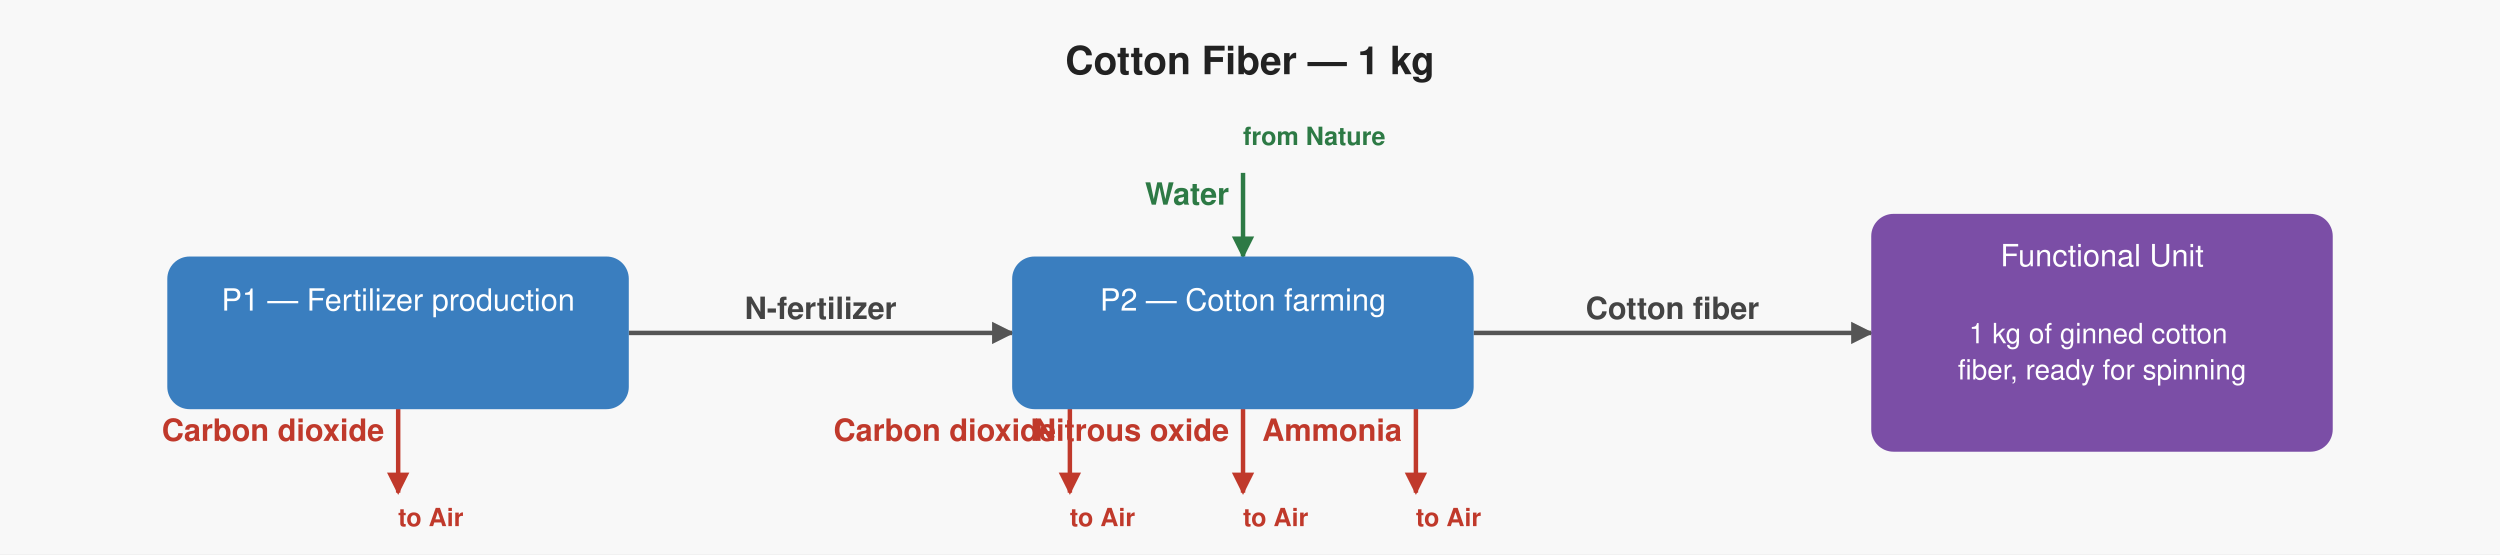
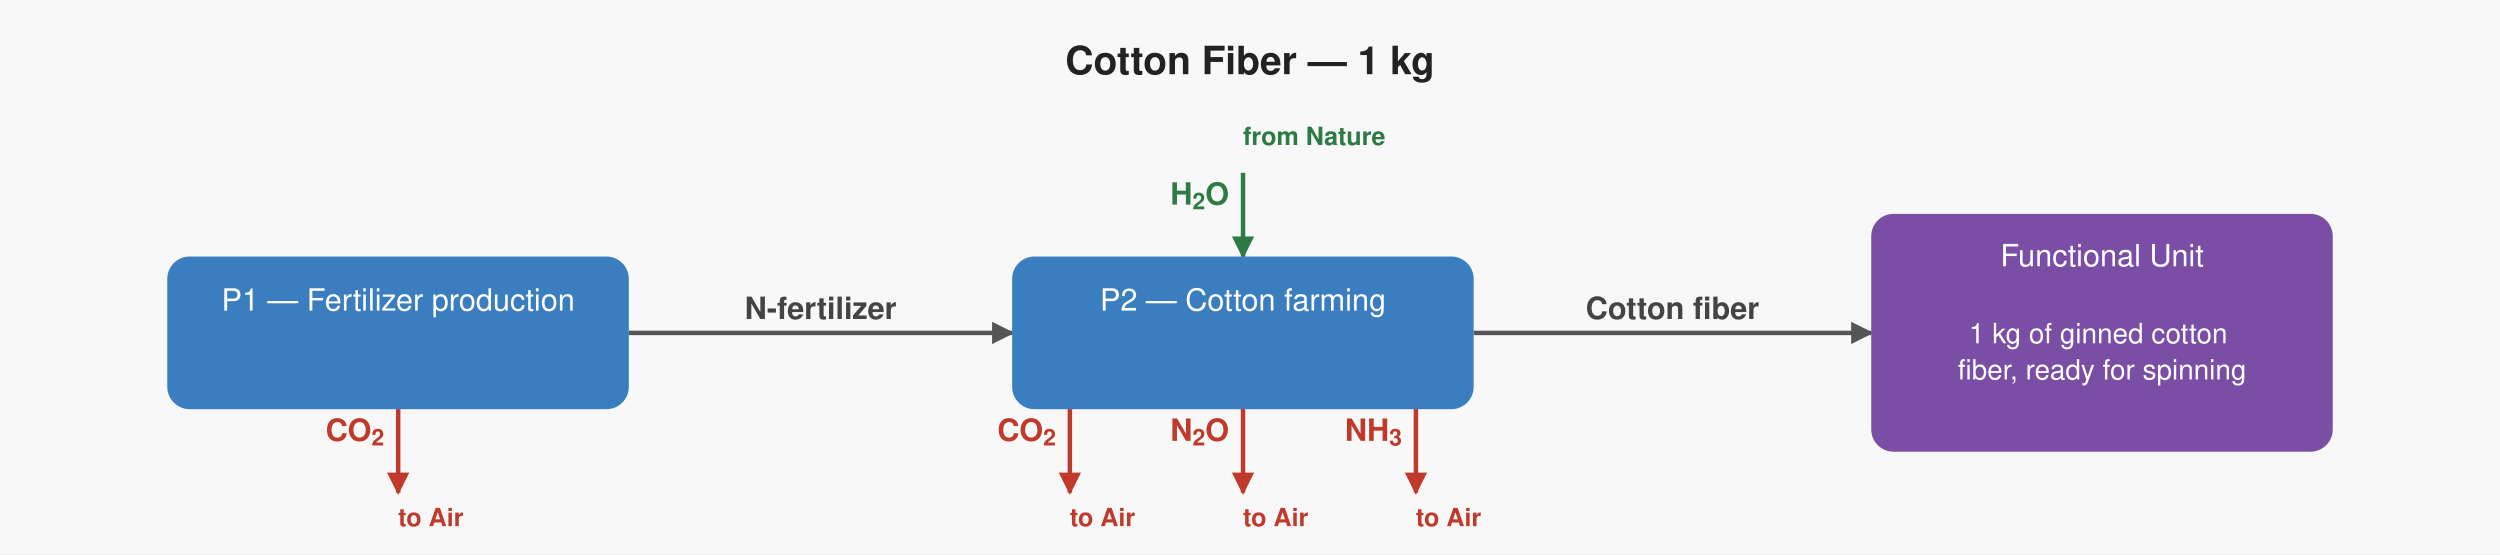
<svg xmlns="http://www.w3.org/2000/svg" width="896.6" height="198.7" viewBox="0 -76.7 896.6 198.7">
  <rect x="0" y="-76.7" width="896.6" height="198.7" fill="#f8f8f8" />
  <defs>
    <marker id="arr" viewBox="0 0 10 10" refX="9" refY="5" markerWidth="5" markerHeight="5" orient="auto">
      <path d="M0,0 L10,5 L0,10 z" fill="#555555" />
    </marker>
    <marker id="arr-green" viewBox="0 0 10 10" refX="9" refY="5" markerWidth="5" markerHeight="5" orient="auto">
      <path d="M0,0 L10,5 L0,10 z" fill="#2d7a45" />
    </marker>
    <marker id="arr-red" viewBox="0 0 10 10" refX="9" refY="5" markerWidth="5" markerHeight="5" orient="auto">
      <path d="M0,0 L10,5 L0,10 z" fill="#c0392b" />
    </marker>
  </defs>
  <text x="448.3" y="-50.1" text-anchor="middle" dominant-baseline="auto" font-family="Helvetica,Arial,sans-serif" font-size="14" font-weight="bold" fill="#222">Cotton Fiber — 1 kg</text>
  <line x1="142.8" y1="70.0" x2="142.8" y2="100.0" stroke="#c0392b" stroke-width="1.6" marker-end="url(#arr-red)" />
-   <text x="137.8" y="81.4" text-anchor="end" dominant-baseline="auto" font-family="Helvetica,Arial,sans-serif" font-size="11" font-weight="bold" fill="#c0392b">Carbon dioxide</text>
+   <text x="137.8" y="81.4" text-anchor="end" dominant-baseline="auto" font-family="Helvetica,Arial,sans-serif" font-size="11" font-weight="bold" fill="#c0392b">CO<tspan baseline-shift="sub" font-size="0.75em">2</tspan>
+   </text>
  <text x="142.8" y="112.0" text-anchor="start" dominant-baseline="auto" font-family="Helvetica,Arial,sans-serif" font-size="9" font-weight="bold" fill="#c0392b">to Air</text>
  <text x="445.8" y="-24.7" text-anchor="start" dominant-baseline="auto" font-family="Helvetica,Arial,sans-serif" font-size="9" font-weight="bold" fill="#2d7a45">from Nature</text>
  <line x1="445.8" y1="-14.7" x2="445.8" y2="15.3" stroke="#2d7a45" stroke-width="1.6" marker-end="url(#arr-green)" />
-   <text x="440.8" y="-3.3" text-anchor="end" dominant-baseline="auto" font-family="Helvetica,Arial,sans-serif" font-size="11" font-weight="bold" fill="#2d7a45">Water</text>
+   <text x="440.8" y="-3.3" text-anchor="end" dominant-baseline="auto" font-family="Helvetica,Arial,sans-serif" font-size="11" font-weight="bold" fill="#2d7a45">H<tspan baseline-shift="sub" font-size="0.75em">2</tspan>O</text>
  <line x1="383.7" y1="70.0" x2="383.7" y2="100.0" stroke="#c0392b" stroke-width="1.6" marker-end="url(#arr-red)" />
-   <text x="378.7" y="81.4" text-anchor="end" dominant-baseline="auto" font-family="Helvetica,Arial,sans-serif" font-size="11" font-weight="bold" fill="#c0392b">Carbon dioxide</text>
+   <text x="378.7" y="81.4" text-anchor="end" dominant-baseline="auto" font-family="Helvetica,Arial,sans-serif" font-size="11" font-weight="bold" fill="#c0392b">CO<tspan baseline-shift="sub" font-size="0.75em">2</tspan>
+   </text>
  <text x="383.7" y="112.0" text-anchor="start" dominant-baseline="auto" font-family="Helvetica,Arial,sans-serif" font-size="9" font-weight="bold" fill="#c0392b">to Air</text>
  <line x1="445.8" y1="70.0" x2="445.8" y2="100.0" stroke="#c0392b" stroke-width="1.6" marker-end="url(#arr-red)" />
-   <text x="440.8" y="81.4" text-anchor="end" dominant-baseline="auto" font-family="Helvetica,Arial,sans-serif" font-size="11" font-weight="bold" fill="#c0392b">Nitrous oxide</text>
+   <text x="440.8" y="81.4" text-anchor="end" dominant-baseline="auto" font-family="Helvetica,Arial,sans-serif" font-size="11" font-weight="bold" fill="#c0392b">N<tspan baseline-shift="sub" font-size="0.75em">2</tspan>O</text>
  <text x="445.8" y="112.0" text-anchor="start" dominant-baseline="auto" font-family="Helvetica,Arial,sans-serif" font-size="9" font-weight="bold" fill="#c0392b">to Air</text>
  <line x1="507.8" y1="70.0" x2="507.8" y2="100.0" stroke="#c0392b" stroke-width="1.6" marker-end="url(#arr-red)" />
-   <text x="502.8" y="81.4" text-anchor="end" dominant-baseline="auto" font-family="Helvetica,Arial,sans-serif" font-size="11" font-weight="bold" fill="#c0392b">Ammonia</text>
+   <text x="502.8" y="81.4" text-anchor="end" dominant-baseline="auto" font-family="Helvetica,Arial,sans-serif" font-size="11" font-weight="bold" fill="#c0392b">NH<tspan baseline-shift="sub" font-size="0.75em">3</tspan>
+   </text>
  <text x="507.8" y="112.0" text-anchor="start" dominant-baseline="auto" font-family="Helvetica,Arial,sans-serif" font-size="9" font-weight="bold" fill="#c0392b">to Air</text>
  <line x1="225.5" y1="42.7" x2="363.0" y2="42.7" stroke="#555555" stroke-width="1.6" marker-end="url(#arr)" />
  <text x="294.3" y="37.7" text-anchor="middle" dominant-baseline="auto" font-family="Helvetica,Arial,sans-serif" font-size="11" font-weight="bold" fill="#444">N-fertilizer</text>
  <line x1="528.5" y1="42.7" x2="671.1" y2="42.7" stroke="#555555" stroke-width="1.6" marker-end="url(#arr)" />
  <text x="599.8" y="37.7" text-anchor="middle" dominant-baseline="auto" font-family="Helvetica,Arial,sans-serif" font-size="11" font-weight="bold" fill="#444">Cotton fiber</text>
  <rect x="60.0" y="15.3" width="165.513" height="54.745" rx="8" fill="#3a7ebf" />
  <text x="142.8" y="34.7" text-anchor="middle" dominant-baseline="auto" font-family="Helvetica,Arial,sans-serif" font-size="11" font-weight="normal" fill="white">P1 — Fertilizer production</text>
  <rect x="363.0" y="15.3" width="165.513" height="54.745" rx="8" fill="#3a7ebf" />
  <text x="445.8" y="34.7" text-anchor="middle" dominant-baseline="auto" font-family="Helvetica,Arial,sans-serif" font-size="11" font-weight="normal" fill="white">P2 — Cotton farming</text>
  <rect x="671.1" y="-0.0" width="165.513" height="85.301" rx="8" fill="#7b4ea6" />
  <text x="753.9" y="18.8" text-anchor="middle" dominant-baseline="auto" font-family="Helvetica,Arial,sans-serif" font-size="11" font-weight="normal" fill="white">Functional Unit</text>
  <text text-anchor="middle" font-family="Helvetica,Arial,sans-serif" font-size="10" font-weight="normal" fill="white">
    <tspan x="753.9" y="46.4" dominant-baseline="auto">1 kg of ginned cotton</tspan>
    <tspan x="753.9" y="59.4" dominant-baseline="auto">fiber, ready for spinning</tspan>
  </text>
</svg>
